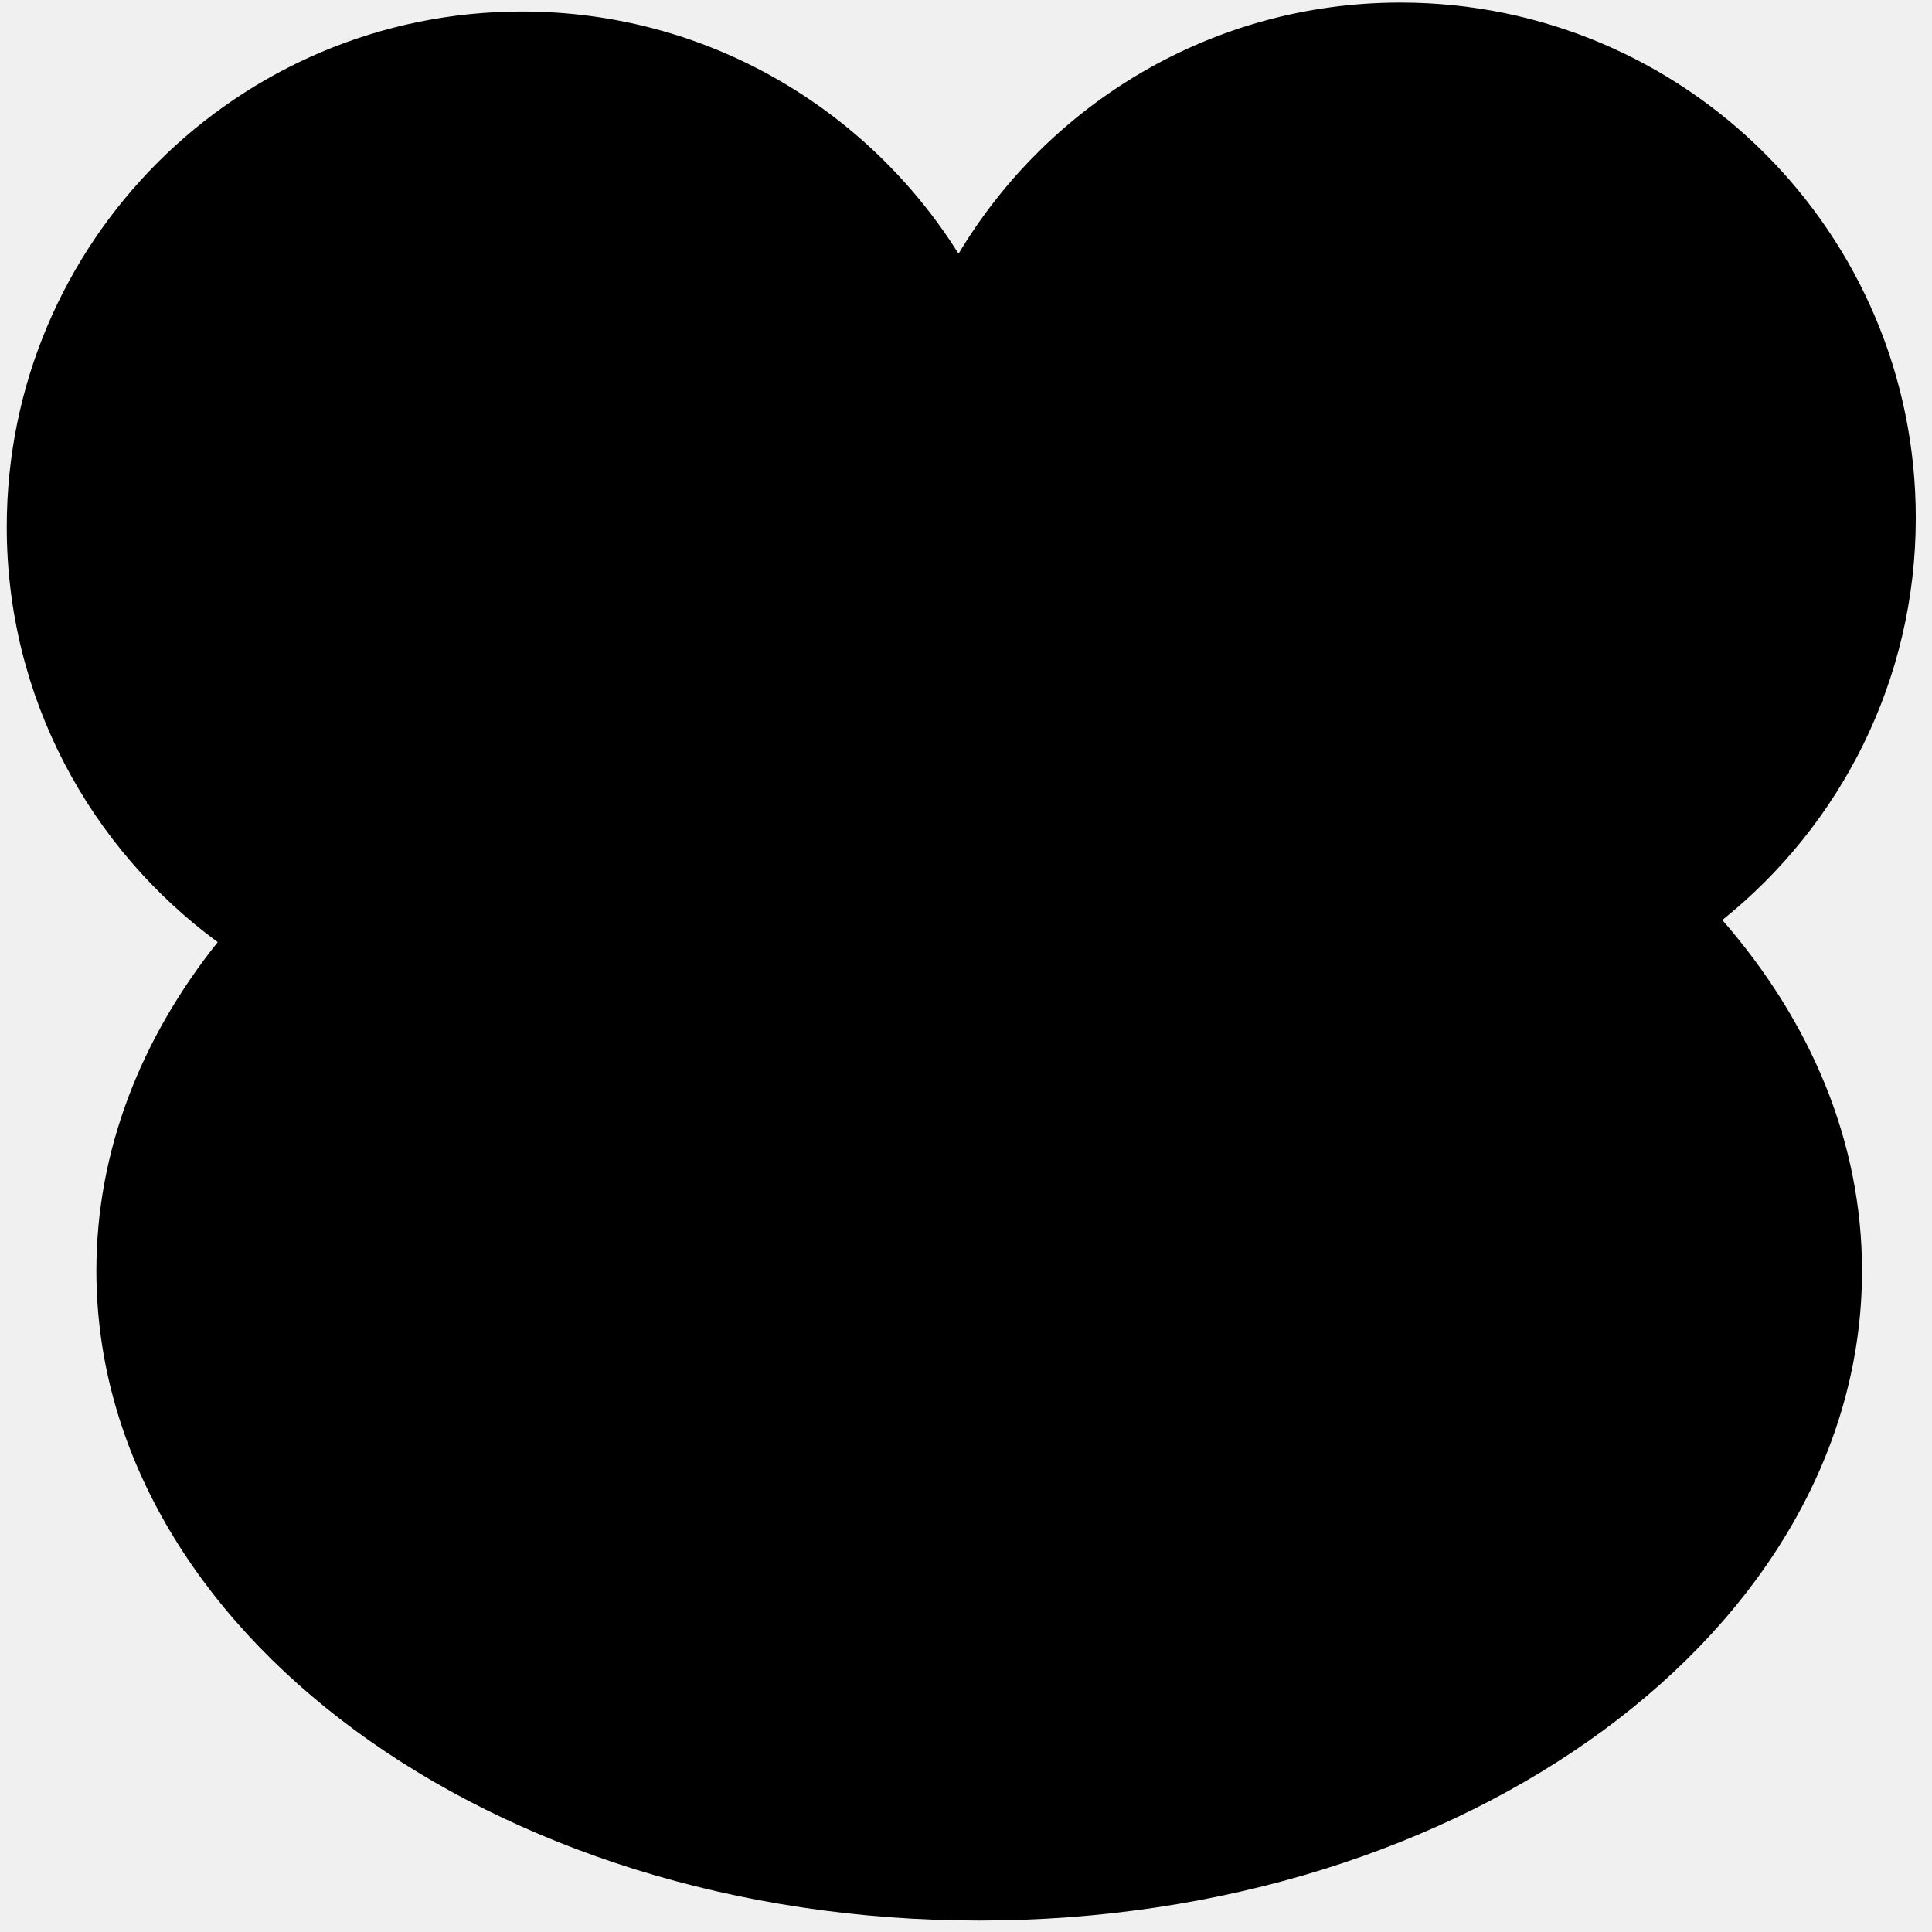
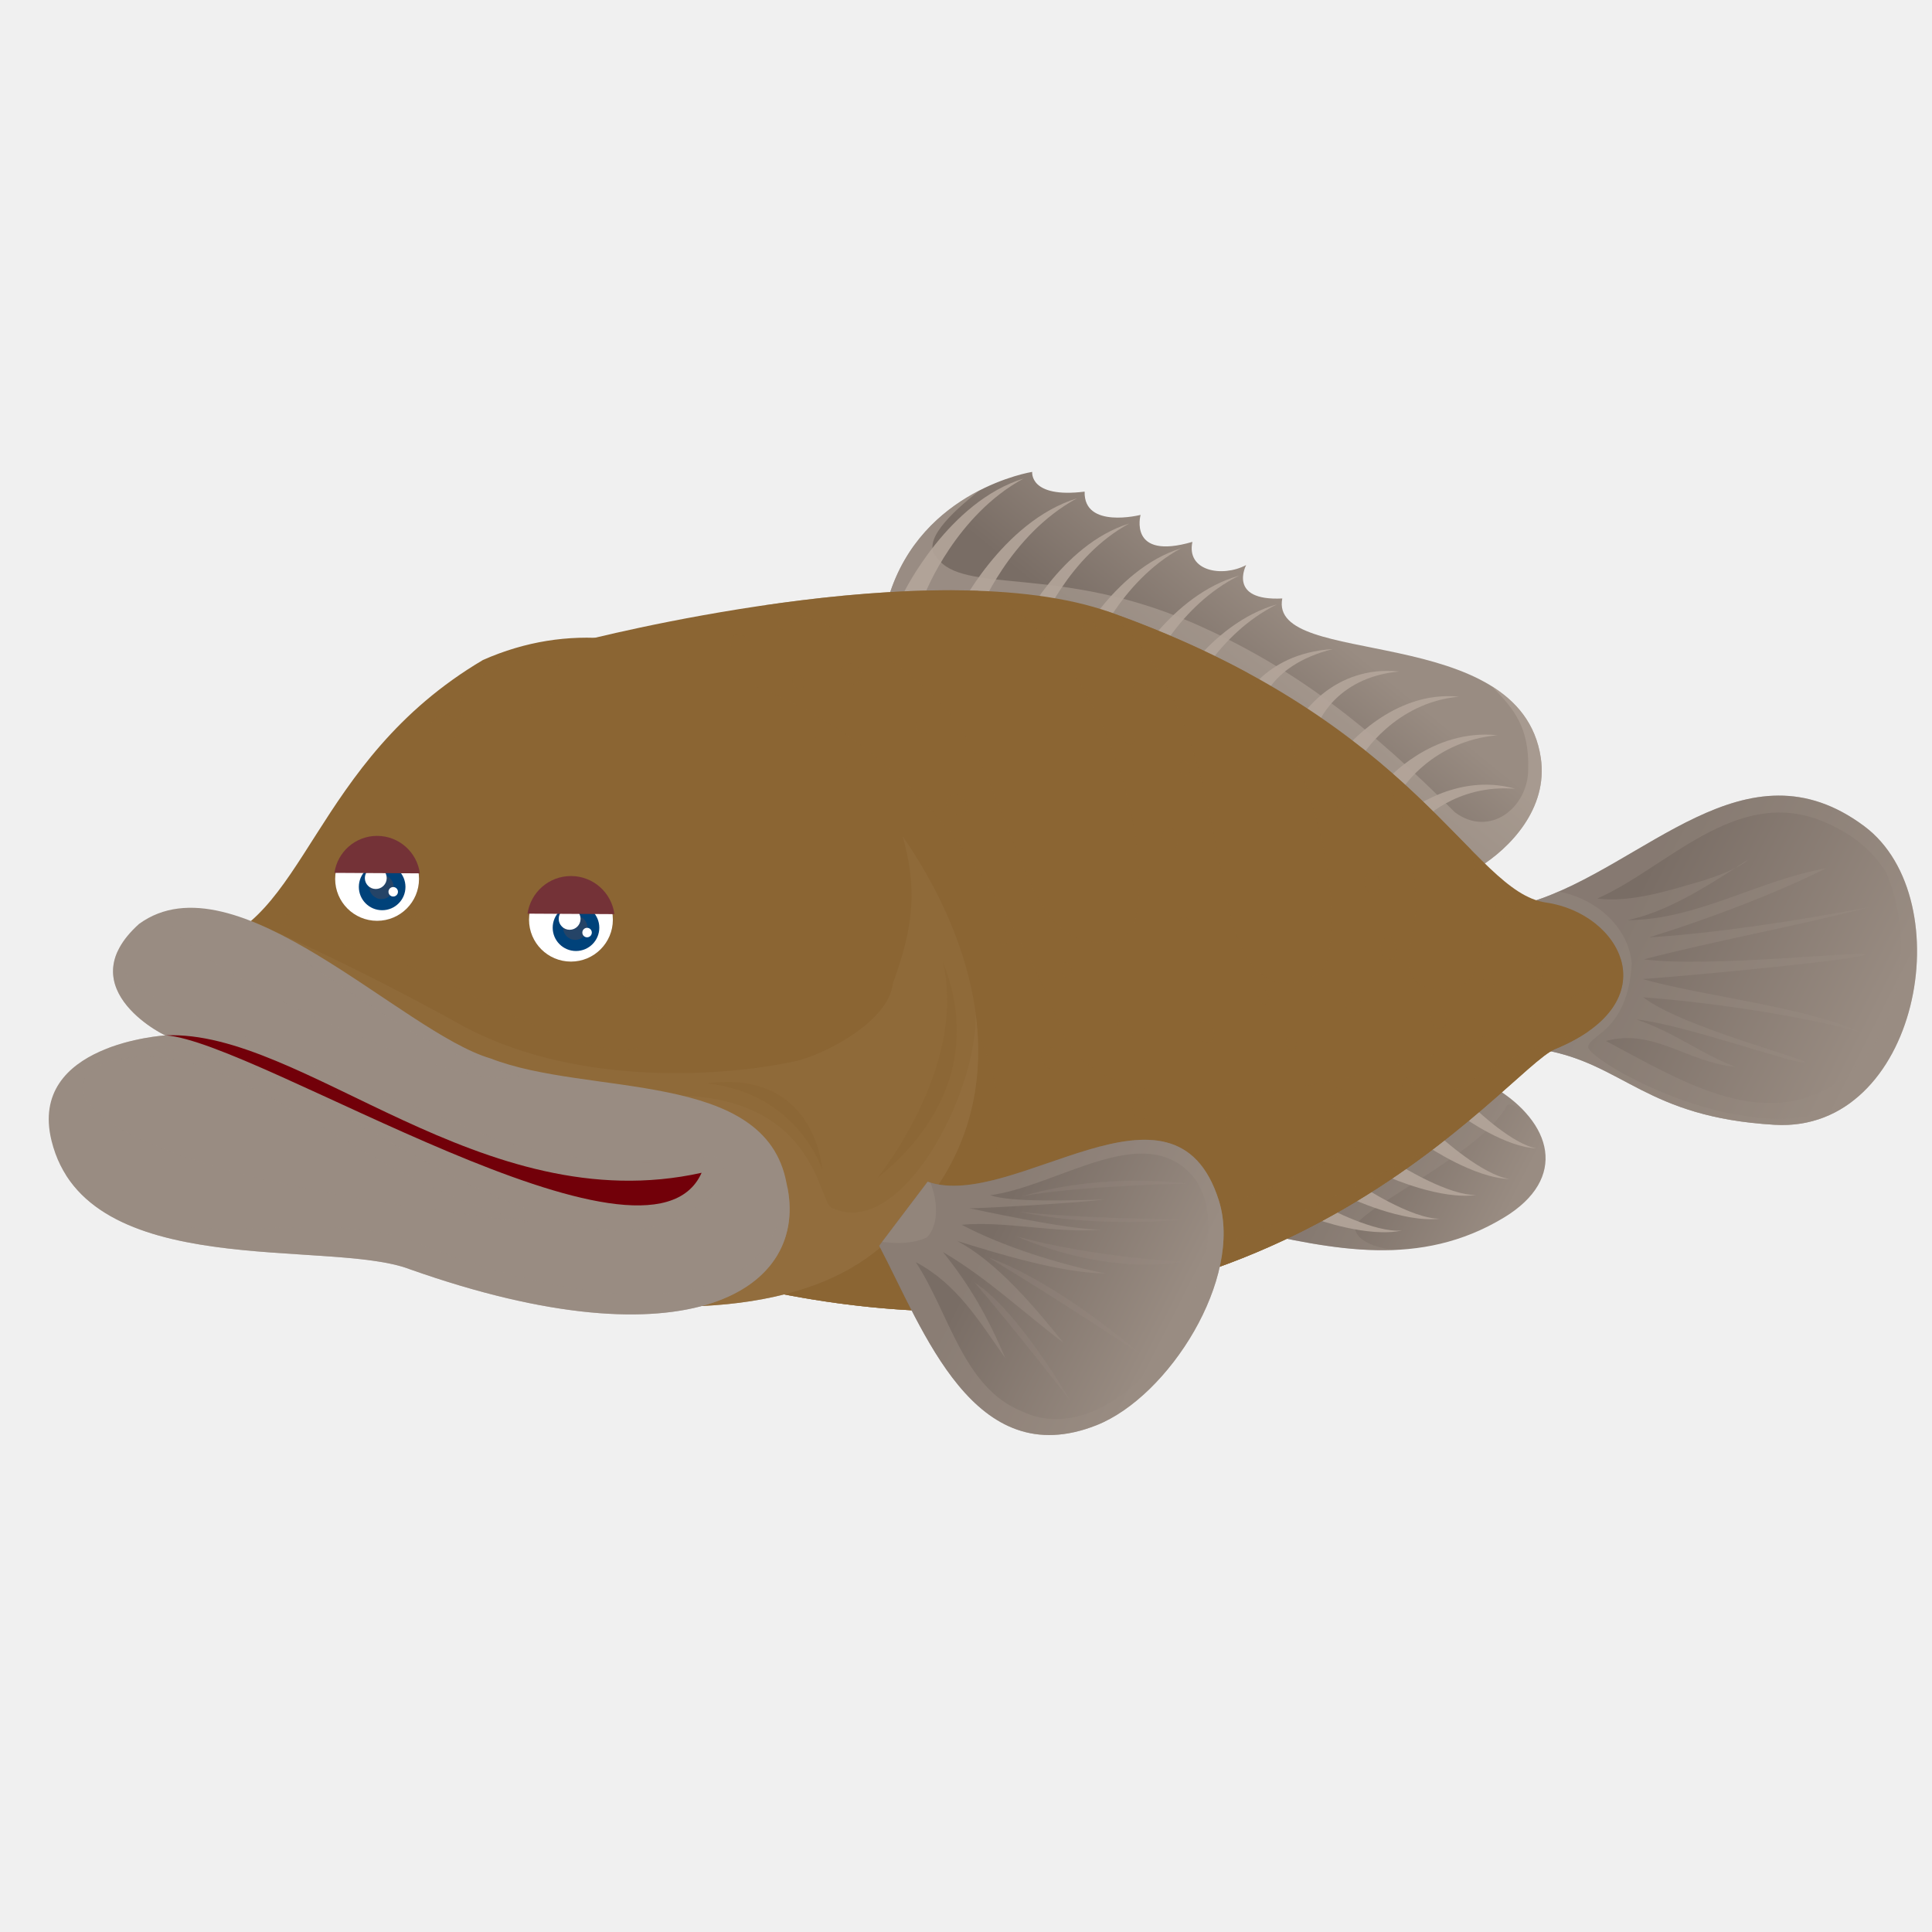
- <svg xmlns="http://www.w3.org/2000/svg" version="1.1" id="Layer_1" x="0px" y="0px" width="95px" height="95px" viewBox="0 0 95 95" enable-background="new 0 0 95 95" xml:space="preserve">
-   <path d="M94.203,25.467c0-13.996-11.345-25.341-25.341-25.341c-9.242,0-17.301,4.961-21.729,12.35  c-4.479-7.144-12.404-11.91-21.46-11.91c-13.997,0-25.341,11.345-25.341,25.343c0,8.386,4.094,15.803,10.374,20.417  c-3.786,4.741-5.967,10.261-5.967,16.16c0,17.647,19.435,31.951,43.409,31.951c23.979,0,43.411-14.304,43.411-31.951  c0-6.354-2.53-12.27-6.871-17.246C90.482,40.598,94.203,33.472,94.203,25.467z" />
+ <svg xmlns="http://www.w3.org/2000/svg" version="1.1" id="Layer_1" x="0px" y="0px" width="200px" height="200px" viewBox="0 0 200 200" enable-background="new 0 0 200 200" xml:space="preserve">
+   <g>
+     <g>
+       <linearGradient id="SVGID_1_" gradientUnits="userSpaceOnUse" x1="156.776" y1="127.539" x2="134.492" y2="116.238">
+         <stop offset="0.062" style="stop-color:#998C82" />
+         <stop offset="0.77" style="stop-color:#796D65" />
+       </linearGradient>
+       <path fill="url(#SVGID_1_)" d="M128.878,127.309c9.182,2.027,18.088,4.016,26.821-1.273c6.667-4.039,5.018-9.869-1.097-13.516" />
+       <path opacity="0.4" fill="#998C82" d="M155.967,114.459c0.33-0.328,1.143,0.072,1.905,0.66c-0.86-0.941-1.962-1.82-3.27-2.6    l-25.725,14.789c5.383,1.188,10.67,2.361,15.883,2.064c-2.453-0.016-4.72-1.186-4.43-2.404    C140.78,125.082,153.615,119.209,155.967,114.459z" />
+       <path opacity="0.91" fill="#B3A59A" d="M152.836,114.879c0,0,3.82,3.646,6.252,3.994c-3.213-0.088-7.467-3.125-7.467-3.125    L152.836,114.879z" />
+       <path opacity="0.91" fill="#B3A59A" d="M149.134,117.709c0,0,4.368,3.965,7.146,4.342c-3.672-0.094-8.536-3.398-8.536-3.398    L149.134,117.709z" />
+       <path opacity="0.91" fill="#B3A59A" d="M145.03,120.701c0,0,5.007,3.119,7.81,2.994c-3.631,0.564-9.007-1.816-9.007-1.816    L145.03,120.701z" />
+       <path opacity="0.91" fill="#B3A59A" d="M140.908,122.748c0,0,5.188,3.445,8.161,3.412c-3.87,0.465-9.477-2.219-9.477-2.219    L140.908,122.748z" />
+       <path opacity="0.91" fill="#B3A59A" d="M137.316,124.975c0,0,5.09,2.703,7.826,2.404c-3.523,0.779-8.93-1.186-8.93-1.186    L137.316,124.975z" />
+     </g>
+     <g>
+       <linearGradient id="SVGID_2_" gradientUnits="userSpaceOnUse" x1="134.384" y1="60.87" x2="120.462" y2="77.99">
+         <stop offset="0.062" style="stop-color:#998C82" />
+         <stop offset="0.77" style="stop-color:#796D65" />
+       </linearGradient>
+       <path fill="url(#SVGID_2_)" d="M132.742,61.953c-5.711,0.28-3.74-3.458-3.74-3.458c-2.481,1.309-6.217,0.626-5.564-2.401    c-6.672,1.949-5.366-2.792-5.366-2.792s-5.909,1.495-5.79-2.409c-5.757,0.712-5.429-2.043-5.429-2.043    s-11.433,1.798-14.843,12.893l61.128,28.015c3.136-1.949,7.149-6.036,6.364-11.31C157.388,64.262,131.306,69.255,132.742,61.953z" />
+       <path opacity="0.55" fill="#B3A59A" d="M159.502,78.448c-0.515-3.453-2.45-5.767-5.063-7.4c2.31,2.361,3.873,4.26,3.761,8.566    c0,4.021-4.02,7.148-7.594,4.468c-8.488-8.488-16.326-14.898-27.141-19.607c-13.849-6.031-23.789-2.903-26.47-6.75    c-1.644-1.645,1.312-4.498,4.411-6.96c-3.441,1.759-7.57,5.034-9.398,10.979l61.128,28.015    C156.273,87.808,160.287,83.722,159.502,78.448z" />
+       <path opacity="0.91" fill="#B3A59A" d="M93.577,61.313c0,0,4.588-9.371,12.387-11.778c-6.996,3.787-10.142,11.778-10.142,11.778" />
+       <path opacity="0.91" fill="#B3A59A" d="M99.096,63.366c0,0,4.589-9.37,12.387-11.777c-6.995,3.787-10.14,11.777-10.14,11.777" />
+       <path opacity="0.91" fill="#B3A59A" d="M105.601,64.939c0,0,4.189-8.554,11.307-10.75c-6.385,3.456-9.257,10.75-9.257,10.75" />
+       <path opacity="0.91" fill="#B3A59A" d="M110.96,67.506c0,0,4.188-8.553,11.308-10.751c-6.388,3.457-9.257,10.751-9.257,10.751" />
+       <path opacity="0.91" fill="#B3A59A" d="M116.98,69.392c0,0,4.188-7.803,11.307-9.808c-6.387,3.153-9.257,9.808-9.257,9.808" />
+       <path opacity="0.91" fill="#B3A59A" d="M120.896,72.365c0,0,4.189-7.803,11.307-9.807c-6.386,3.153-9.257,9.807-9.257,9.807" />
+       <path opacity="0.91" fill="#B3A59A" d="M128.396,73.011c0,0,2.193-5.373,9.575-5.819c-6.91,1.725-7.571,6.254-7.571,6.254" />
+       <path opacity="0.91" fill="#B3A59A" d="M134.648,74.288c0,0,3.332-5.493,10.213-4.775c-6.697,0.605-8.454,5.514-8.454,5.514" />
+       <path opacity="0.91" fill="#B3A59A" d="M139.217,77.551c0,0,4.929-6.145,11.81-5.428c-6.698,0.606-10.051,6.166-10.051,6.166" />
+       <path opacity="0.91" fill="#B3A59A" d="M143.496,80.814c0,0,4.638-5.42,11.519-4.702c-6.698,0.604-9.76,5.44-9.76,5.44" />
+       <path opacity="0.91" fill="#B3A59A" d="M145.635,84.104c0,0,5.082-4.195,11.229-2.449c-6.192-0.513-9.746,3.4-9.746,3.4" />
+     </g>
+     <linearGradient id="SVGID_3_" gradientUnits="userSpaceOnUse" x1="196.772" y1="107.297" x2="160.72" y2="89.014">
+       <stop offset="0.062" style="stop-color:#998C82" />
+       <stop offset="0.77" style="stop-color:#796D65" />
+     </linearGradient>
+     <path fill="url(#SVGID_3_)" d="M158.512,93.368c11.823-3.694,22.178-17.026,34.482-7.837c10.148,7.58,5.633,31.784-9.282,30.907   c-13.388-0.787-15.573-6.313-23.992-7.767L158.512,93.368z" />
+     <path fill="none" d="M179.67,89.833c0.438-0.234,0.876-0.508,1.314-0.837C180.547,89.269,180.108,89.55,179.67,89.833z" />
+     <path opacity="0.4" fill="#998C82" d="M192.994,85.531c-12.305-9.189-22.659,4.143-34.482,7.837l1.208,15.303   c8.419,1.454,10.604,6.979,23.992,7.767C198.627,117.314,203.143,93.11,192.994,85.531z M189.92,112.227   c-7.595,4.914-16.084-0.447-23.678-4.467c4.914-1.341,8.488,2.232,13.402,2.68c-3.573-1.34-6.255-3.574-10.275-4.914   c4.772,0.484,16.257,4.59,17.424,4.467c1.167-0.121-12.657-3.622-16.677-6.75c6.255,0.447,16.229,1.836,22.483,3.623   c-5.807-2.68-16.302-3.729-22.557-5.516c6.255-0.447,22.701-2.065,23.004-2.525c0.302-0.462-16.156,1.379-22.858,0.486   c6.702-1.787,16.604-3.613,23.305-5.4c-7.147,1.341-15.636,2.681-22.784,3.128c5.808-1.787,12.957-4.468,18.316-7.148   c-6.893,1.191-13.401,5.361-20.549,5.361c3.919-0.785,8.045-3.391,11.193-5.417c-1.349,0.721-3.599,1.396-3.599,1.396   c-3.128,0.893-7.148,2.234-10.722,1.787c7.147-3.127,14.295-11.616,23.229-8.042c3.021,1.226,5.122,2.909,6.663,5.304   C198.519,97.847,196.486,108.285,189.92,112.227z" />
+     <path opacity="0.4" fill="#998C82" d="M164.4,108.342c0.277-1.318,4.098-1.666,4.522-8.625c-0.387-3.857-3.772-6.712-7.566-7.42   c-0.939,0.409-1.887,0.771-2.845,1.07l1.208,15.303c8.419,1.454,10.604,6.979,23.992,7.767c3.198,0.188,5.917-0.779,8.116-2.486   C181.626,119.941,164.122,109.662,164.4,108.342z" />
+     <path fill="#998C82" d="M179.67,89.833c0.438-0.234,0.876-0.508,1.314-0.837C180.547,89.269,180.108,89.55,179.67,89.833z" />
+     <path fill="#8B6533" d="M60.3,66.345c0,0,36.367-9.475,54.687-2.944c31.926,11.379,37.299,28.922,45.044,30.028   c7.743,1.107,12.845,10.276,0.947,15.172c-4.999,2.058-29.499,35.272-80.231,25.315" />
+     <path opacity="0.57" fill="#8B6533" d="M101.209,61.156c-7.258-0.254-15.116,0.49-21.989,1.487   c7.199,1.696,13.654,5.341,18.67,10.715c6.254,7.149,7.697,21.299,13.403,23.679c2.842,1.185,5.818,0.352,6.255-1.787   C119.596,85.186,112.739,65.199,101.209,61.156z" />
+     <path opacity="0.57" fill="#8B6533" d="M147.033,101.951c1.785,0.895,4.912,0.895,5.807-1.787c1.174-4.307,0.291-8.27-0.548-12.19   c-2.859-2.902-6.393-6.677-11.45-10.661c4.339,5.021,4.986,8.82,5.744,15.256C147.021,96.02,144.351,100.165,147.033,101.951z" />
+     <path opacity="0.57" fill="#8B6533" d="M136.757,100.611c3.101-4.135-0.394-22.104-7.672-30.995   c-4.029-2.176-8.68-4.285-14.099-6.216c-0.172-0.062-0.356-0.114-0.532-0.174c8.766,6.962,10.278,19.094,12.475,29.342   C127.822,97.484,130.056,104.633,136.757,100.611z" />
+     <path opacity="0.45" fill="#8B6533" d="M167.779,99.296c-0.365,0.669-0.851,1.271-1.537,1.763   c-3.128,2.232-6.255,3.574-9.382,4.914c-14.296,6.254-41.205,12.266-46.682,1.227C102.23,87.857,91.397,74.07,72.027,69.025   c-3.064,1.683-6.413,2.843-9.853,3.294l18.572,61.596c50.732,9.957,75.232-23.258,80.231-25.315   C167.122,106.072,168.726,102.405,167.779,99.296z" />
+     <path opacity="0.6" fill="#8B6533" d="M154.627,110.439c-15.189,8.488-35.293,23.678-51.822,10.723   c4.342-20.413-17.488-29.423-34.304-28.68l12.246,41.434c50.732,9.957,75.232-23.258,80.231-25.315   c1.386-0.569,2.538-1.198,3.485-1.864C161.071,107.666,157.717,108.723,154.627,110.439z" />
+     <path opacity="0.6" fill="#8B6533" d="M91.636,132.775c2.624-5.248,7.386-9.641,7.585-16.111   c-7.747,2.238-15.494,1.609-23.241,1.125l4.767,16.127c33.851,6.645,56.019-5.932,68.511-15.648   C131.314,127.652,112.294,136.602,91.636,132.775z" />
+     <g>
+       <path opacity="0.4" fill="#8B6533" d="M140.321,105.05c1.273-0.306,0.205-3.184-0.856-2.007    C138.963,103.601,139.422,105.266,140.321,105.05z" />
+       <path opacity="0.4" fill="#8B6533" d="M138.83,114.889c1.274-0.307,0.205-3.184-0.855-2.006    C137.471,113.439,137.932,115.104,138.83,114.889z" />
+       <path opacity="0.4" fill="#8B6533" d="M142.309,92.527c1.274-0.306,0.205-3.184-0.855-2.007    C140.95,91.078,141.41,92.743,142.309,92.527z" />
+       <path opacity="0.4" fill="#8B6533" d="M116.667,107.732c1.274-0.307,0.205-3.184-0.855-2.007    C115.309,106.283,115.769,107.947,116.667,107.732z" />
+       <path opacity="0.4" fill="#8B6533" d="M125.115,107.932c1.274-0.307,0.204-3.184-0.856-2.006    C123.757,106.482,124.217,108.147,125.115,107.932z" />
+       <path opacity="0.4" fill="#8B6533" d="M118.294,115.91c1.275-0.307,0.206-3.184-0.854-2.006    C116.936,114.461,117.396,116.125,118.294,115.91z" />
+       <path opacity="0.4" fill="#8B6533" d="M121.338,87.955c1.275-0.306,0.206-3.183-0.855-2.006    C119.979,86.506,120.439,88.17,121.338,87.955z" />
+       <path opacity="0.4" fill="#8B6533" d="M118.356,72.65c1.275-0.307,0.206-3.184-0.855-2.007    C116.998,71.201,117.458,72.865,118.356,72.65z" />
+       <path opacity="0.4" fill="#8B6533" d="M113.089,66.586c1.275-0.306,0.205-3.183-0.855-2.006    C111.73,65.138,112.19,66.802,113.089,66.586z" />
+       <path opacity="0.4" fill="#8B6533" d="M88.875,70.627c1.284-0.942-1.127-2.988-1.804-1.37    C86.75,70.025,87.969,71.291,88.875,70.627z" />
+       <path opacity="0.4" fill="#8B6533" d="M99.808,84.243c1.284-0.942-1.126-2.988-1.804-1.369    C97.683,83.641,98.901,84.907,99.808,84.243z" />
+       <path opacity="0.4" fill="#8B6533" d="M77.446,67.646c1.284-0.942-1.127-2.988-1.804-1.37    C75.321,67.043,76.54,68.31,77.446,67.646z" />
+       <path opacity="0.4" fill="#8B6533" d="M143.998,99.285c1.273-0.306,0.205-3.183-0.856-2.006    C142.64,97.836,143.099,99.5,143.998,99.285z" />
+       <path opacity="0.4" fill="#8B6533" d="M159.203,101.372c1.274-0.307,0.206-3.183-0.855-2.006    C157.845,99.924,158.306,101.588,159.203,101.372z" />
+       <path opacity="0.4" fill="#8B6533" d="M149.166,106.44c1.273-0.306,0.204-3.183-0.856-2.006    C147.807,104.992,148.268,106.656,149.166,106.44z" />
+       <path opacity="0.4" fill="#8B6533" d="M156.267,94.89c1.112-0.692-0.811-3.085-1.445-1.632    C154.52,93.945,155.48,95.379,156.267,94.89z" />
+       <path opacity="0.4" fill="#8B6533" d="M154.288,102.262c0.845-0.197,0.149-2.107-0.558-1.331    C153.395,101.298,153.692,102.402,154.288,102.262z" />
+       <path opacity="0.4" fill="#8B6533" d="M138.883,83.676c0.845-0.197,0.149-2.107-0.559-1.331    C137.989,82.712,138.287,83.816,138.883,83.676z" />
+       <path opacity="0.4" fill="#8B6533" d="M122.781,96.399c0.846-0.198,0.15-2.108-0.558-1.333    C121.888,95.433,122.186,96.537,122.781,96.399z" />
+       <path opacity="0.4" fill="#8B6533" d="M122.781,80.298c0.846-0.197,0.15-2.107-0.558-1.332    C121.888,79.333,122.186,80.437,122.781,80.298z" />
+       <path opacity="0.4" fill="#8B6533" d="M139.28,79.105c0.844-0.197,0.148-2.107-0.559-1.331    C138.386,78.141,138.685,79.244,139.28,79.105z" />
+       <path opacity="0.4" fill="#8B6533" d="M162.338,98.983c0.845-0.197,0.149-2.107-0.559-1.333    C161.444,98.018,161.741,99.122,162.338,98.983z" />
+       <path opacity="0.4" fill="#8B6533" d="M157.27,107.033c0.845-0.197,0.149-2.107-0.558-1.332    C156.376,106.068,156.674,107.172,157.27,107.033z" />
+       <path opacity="0.4" fill="#8B6533" d="M145.84,113.096c0.846-0.197,0.15-2.107-0.558-1.332    C144.947,112.131,145.244,113.234,145.84,113.096z" />
+       <path opacity="0.4" fill="#8B6533" d="M117.018,77.118c0.845-0.198,0.149-2.107-0.559-1.332    C116.123,76.153,116.421,77.257,117.018,77.118z" />
+       <path opacity="0.4" fill="#8B6533" d="M110.558,101.169c0.845-0.198,0.149-2.108-0.559-1.332    C109.664,100.204,109.962,101.309,110.558,101.169z" />
+       <path opacity="0.4" fill="#8B6533" d="M127.552,116.971c0.846-0.197,0.15-2.107-0.558-1.332    C126.659,116.006,126.956,117.109,127.552,116.971z" />
+       <path opacity="0.4" fill="#8B6533" d="M133.813,108.723c0.845-0.197,0.149-2.107-0.559-1.332    C132.92,107.758,133.218,108.861,133.813,108.723z" />
+       <path opacity="0.4" fill="#8B6533" d="M143.354,85.963c0.846-0.197,0.15-2.107-0.558-1.332    C142.461,84.998,142.758,86.102,143.354,85.963z" />
+       <path opacity="0.4" fill="#8B6533" d="M130.932,103.951c0.845-0.197,0.148-2.107-0.559-1.331    C130.038,102.987,130.336,104.092,130.932,103.951z" />
+       <path opacity="0.4" fill="#8B6533" d="M103.999,97.79c0.844-0.197,0.148-2.107-0.559-1.332    C103.104,96.825,103.402,97.929,103.999,97.79z" />
+       <path opacity="0.4" fill="#8B6533" d="M95.808,75.946c0.881-0.401-0.305-2.092-0.906-1.16    C94.616,75.227,95.187,76.23,95.808,75.946z" />
+       <path opacity="0.4" fill="#8B6533" d="M82.988,71.274c0.881-0.402-0.305-2.091-0.907-1.16    C81.795,70.556,82.366,71.558,82.988,71.274z" />
+       <path opacity="0.4" fill="#8B6533" d="M81.82,65.145c0.645-0.723-1.119-1.793-1.297-0.699    C80.439,64.964,81.364,65.653,81.82,65.145z" />
+       <path opacity="0.4" fill="#8B6533" d="M109.252,110.584c1.357-0.598-0.422-3.208-1.363-1.797    C107.443,109.457,108.295,111.004,109.252,110.584z" />
+     </g>
+     <path fill="#998C82" d="M104.034,124.336c-0.559-0.029-1.117-0.047-1.677-0.047C102.931,124.346,103.488,124.357,104.034,124.336z" />
+     <path fill="#8B6533" d="M20.634,98.013c11.093-2.147,11.483-19.124,29.363-29.691c8.809-3.897,17.715-2.587,25.807,1.868   c19.008,10.466,38.099,41.594,14.528,59.592c-18.413,14.055-62.427-3.32-62.427-3.32L20.634,98.013z" />
+     <path opacity="0.31" fill="#987548" d="M93.443,86.565c1.465,5.231,1.243,9.093-1.015,15.253c-0.447,4.02-7.302,7.476-10.265,8.078   c-6.639,1.418-21.8,2.777-33.862-3.478c-7.324-4.069-14.651-7.763-22.312-11.09c-1.528,1.333-3.248,2.275-5.355,2.684l7.271,28.448   c0,0,44.015,17.375,62.427,3.32C105.941,117.861,102.839,100.186,93.443,86.565z" />
+     <path opacity="0.31" fill="#987548" d="M86.064,125.016c-1.589-0.771-1.643-15.603-25.254-10.557   c-10.81,5.25-21.835,8.793-33.219,10.773l0.313,1.229c0,0,44.015,17.375,62.427,3.32c9.138-6.979,11.861-15.928,10.666-24.883   C101.257,113.107,93.249,128.506,86.064,125.016z" />
+     <path fill="#998C82" d="M81.427,122.51c-2.158-11.854-20.525-8.986-30.639-12.939c-9.167-2.687-26.436-21.171-36.393-13.928   c-7.586,6.823,3.316,11.918,2.763,11.537c0,0-14.296,0.843-11.826,10.904c3.607,14.697,28.736,10.115,37.079,13.303   C71.367,141.633,83.955,133.414,81.427,122.51z" />
+     <path opacity="0.52" fill="#998C82" d="M17.158,107.18c0,0-0.015,0-0.037,0.002C17.179,107.205,17.195,107.205,17.158,107.18z" />
+     <path opacity="0.52" fill="#998C82" d="M43.388,128.756c-9.829-4.02-21.89,0.893-31.719-3.574c-1.822-0.826-3.52-2.086-4.914-3.662   c6.466,10.516,28.046,6.959,35.656,9.867c28.634,10.131,41.26,2.207,39.092-8.516C79.614,139.861,55.234,133.582,43.388,128.756z" />
+     <path opacity="0.39" fill="#998C82" d="M60.364,126.969c4.467,0.895,8.935,0.447,12.509-2.68c1.34-0.895,3.042-3.678,1.34-4.469   s-4.244,2.527-21.444-1.34c-18.396-7.299-34.757-14.043-37.526-15.635c-1.188-0.686-2.905-2.398-3.072-4.353   c-2.243,4.914,4.274,8.419,4.95,8.689c0.022-0.002,0.037-0.002,0.037-0.002c0.037,0.025,0.021,0.025-0.037,0.002   c-0.341,0.023-3.208,0.253-6.064,1.369C28.35,106.991,42.876,122.902,60.364,126.969z" />
+     <path fill="#720009" d="M17.158,107.18c9.483,0.632,49.942,26.709,55.473,14.225C49.873,126.461,31.381,106.547,17.158,107.18z" />
+     <g>
+       <path opacity="0.51" fill="#8B6533" d="M58.065,70.56c1.331-5.12-11.884-1.04-10.392,3.265    C48.655,76.643,57.509,72.702,58.065,70.56z" />
+       <path opacity="0.51" fill="#8B6533" d="M45.789,76.858c2.453,0.005,2.251-3.433-0.094-2.813    C44.052,74.48,43.8,76.854,45.789,76.858z" />
+     </g>
+     <path opacity="0.18" fill="#8B6533" d="M42.305,99.981c6.047,2.199,19.21,11.07,24.961,8.027   c6.777-3.586-9.294-9.363-20.104-12.198c-6.944-1.821-15.535-1.717-17.892-1.001C26.432,95.67,33.156,96.654,42.305,99.981z" />
+     <g>
+       <g>
+         <circle fill="#FFFFFF" cx="59.104" cy="95.204" r="4.339" />
+         <g>
+           <circle fill="#00427A" cx="59.627" cy="96.035" r="2.413" />
+           <circle fill="#254467" cx="59.554" cy="96.035" r="1.26" />
+           <circle fill="#FFFFFF" cx="58.969" cy="95.119" r="1.132" />
+           <circle fill="#FFFFFF" cx="60.774" cy="96.539" r="0.491" />
+         </g>
+       </g>
+       <path fill="#743237" d="M59.104,90.687c-2.289,0-4.177,1.693-4.493,3.893l8.993,0.05C63.31,92.405,61.41,90.687,59.104,90.687z" />
+     </g>
+     <g>
+       <g>
+         <circle fill="#FFFFFF" cx="39.036" cy="90.982" r="4.34" />
+         <g>
+           <circle fill="#00427A" cx="39.56" cy="91.813" r="2.413" />
+           <circle fill="#254467" cx="39.487" cy="91.813" r="1.26" />
+           <circle fill="#FFFFFF" cx="38.901" cy="90.897" r="1.132" />
+           <circle fill="#FFFFFF" cx="40.706" cy="92.317" r="0.491" />
+         </g>
+       </g>
+       <path fill="#743237" d="M39.037,86.53c-2.251,0-4.107,1.665-4.418,3.829l8.844,0.049C43.172,88.22,41.304,86.53,39.037,86.53z" />
+     </g>
+     <g>
+       <linearGradient id="SVGID_4_" gradientUnits="userSpaceOnUse" x1="122.908" y1="138.105" x2="96.548" y2="124.736">
+         <stop offset="0.062" style="stop-color:#998C82" />
+         <stop offset="0.77" style="stop-color:#796D65" />
+       </linearGradient>
+       <path fill="url(#SVGID_4_)" d="M91.013,128.961c4.619,8.771,9.79,23.615,22.502,18.576c7.49-2.969,15.214-15.209,12.653-23.285    c-4.604-14.514-21.234,1.172-30.138-1.918L91.013,128.961z" />
+       <path opacity="0.52" fill="#998C82" d="M126.168,124.252c-4.604-14.514-21.234,1.172-30.138-1.918l-5.017,6.627    c4.619,8.771,9.79,23.615,22.502,18.576C121.005,144.568,128.729,132.328,126.168,124.252z M118.592,142.197    c-3.04,3.273-8.138,6.18-12.837,3.889c-6.033-2.432-7.469-10.121-10.953-15.43c4.255,2.246,6.546,6.08,9.283,9.963    c-1.802-4.232-3.694-7.576-6.477-11.014c4.653,2.736,8.323,6.268,12.486,9.4c-2.783-3.436-6.763-8.299-11.019-10.545    c4.35,1.357,10.879,3.344,15.368,3.367c-4.84-0.959-10.637-2.793-14.891-5.039c4.536-0.42,9.935,0.924,14.471,0.502    c-3.483,0.02-13.128-2.1-13.692-2.217c0.556,0.059,10.453-0.486,14.02-0.893c-3.601,0.07-9.615,0.311-11.857-0.451    c6.303-0.834,14.052-6.426,19.23-3.439C128.712,124.32,123.319,137.131,118.592,142.197z" />
+       <path opacity="0.52" fill="#998C82" d="M96.317,122.426c-0.096-0.031-0.193-0.059-0.287-0.092l-4.717,6.23    c1.619,0.182,3.188,0.203,4.659-0.48C97.229,126.73,97.061,124.309,96.317,122.426z" />
+       <path opacity="0.26" fill="#998C82" d="M105.231,127.992c7.945,2.168,17.137,2.623,17.137,2.623S115.21,132.217,105.231,127.992z" />
+       <path opacity="0.26" fill="#998C82" d="M105.594,125.447c5.744,0.68,16.732,0.801,16.732,0.801S113.743,127.193,105.594,125.447z" />
+       <path opacity="0.26" fill="#998C82" d="M102.354,130.18c8.077,4.889,15.861,10.117,15.861,10.117S109.916,132.939,102.354,130.18z    " />
+       <path opacity="0.26" fill="#998C82" d="M100.896,132.768c3.961,4.602,9.865,12.188,9.865,12.188S105.409,135.65,100.896,132.768z" />
+       <path opacity="0.26" fill="#998C82" d="M105.824,123.828c5.871-1.088,17.05-1.301,17.05-1.301S114.469,121.285,105.824,123.828z" />
+     </g>
+     <path opacity="0.6" fill="#8B6533" d="M97.592,99.524c2.694,11.117-7.244,23.078-6.907,22.572   C91.022,121.592,103.15,113.506,97.592,99.524z" />
+     <path opacity="0.6" fill="#8B6533" d="M73.167,112.158c9.433,1.01,11.959,8.928,11.959,8.928S84.453,110.643,73.167,112.158z" />
+     <path opacity="0.39" fill="#998C82" d="M18.675,94.71c-7.041,1.304,27.636,19.014,35.264,16.692   C39.015,108.196,27.629,93.052,18.675,94.71z" />
+     <path opacity="0.39" fill="#998C82" d="M11.04,109.939c-4.737,2.021-3.284,6.09,9.265,10.211   c10.321,3.391,25.688,5.266,34.638,6.424C35.992,121.941,24.095,106.359,11.04,109.939z" />
+   </g>
</svg>
